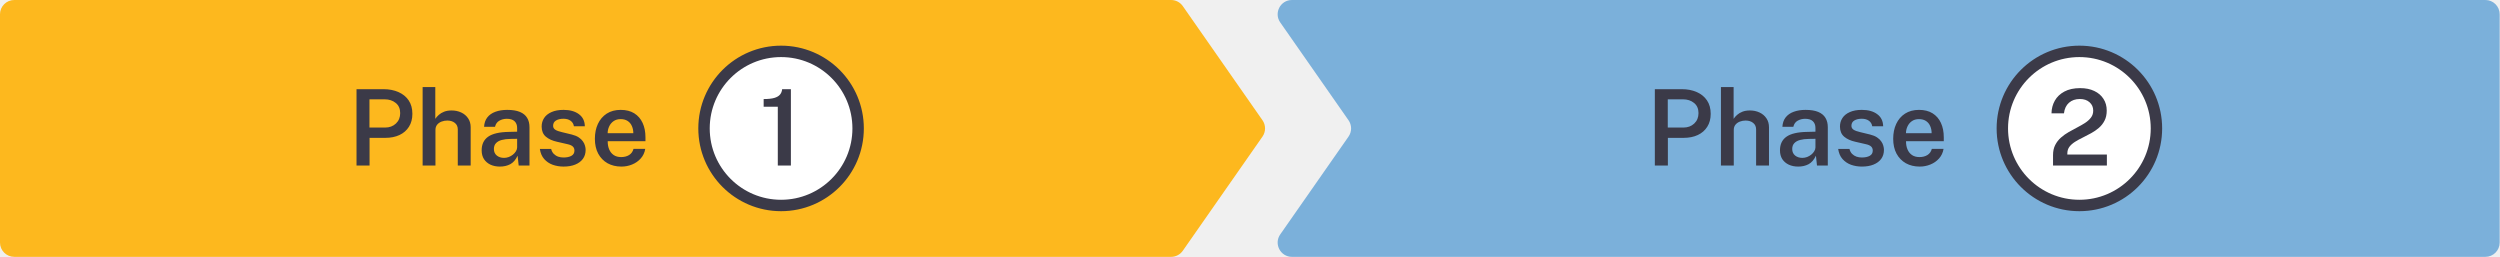
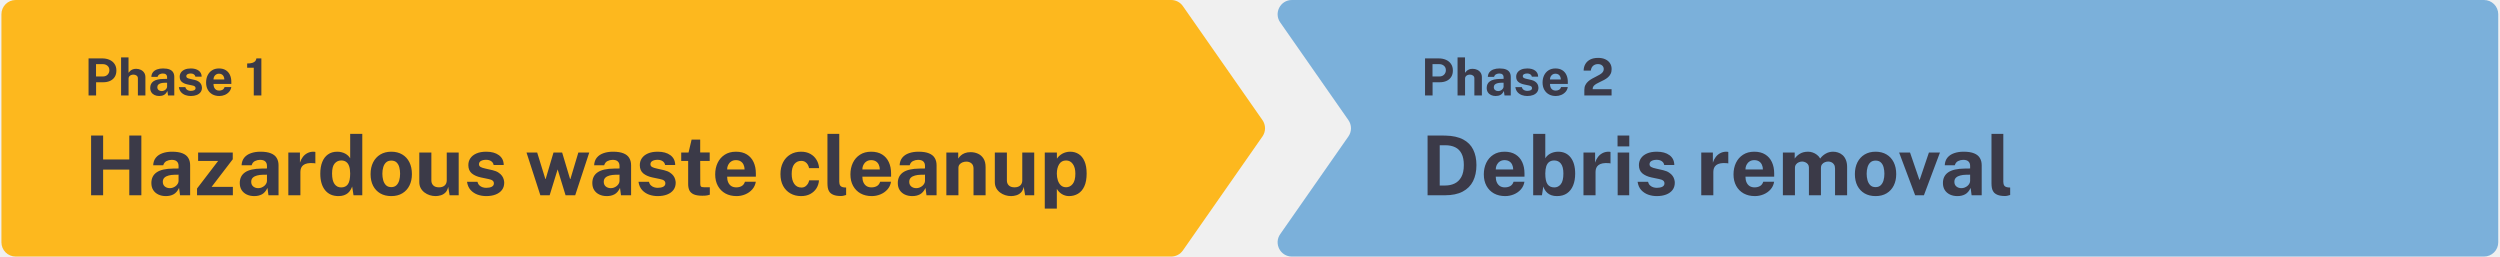
- <svg xmlns="http://www.w3.org/2000/svg" width="876" height="90" viewBox="0 0 876 90" fill="none">
-   <path d="M0 5C0 2.239 2.239 0 5 0H410.353C411.987 0 413.518 0.798 414.453 2.138L442.377 42.138C443.577 43.857 443.577 46.143 442.377 47.862L414.453 87.862C413.518 89.202 411.987 90 410.353 90H5C2.239 90 0 87.761 0 85V5Z" fill="#FDB81E" />
-   <path d="M124.925 58V31.249H134.416C136.34 31.249 138.06 31.582 139.577 32.248C141.106 32.902 142.309 33.87 143.185 35.153C144.06 36.435 144.498 38.014 144.498 39.889C144.498 41.652 144.097 43.163 143.296 44.421C142.506 45.679 141.402 46.641 139.984 47.307C138.566 47.973 136.907 48.306 135.008 48.306H129.495V58H124.925ZM129.458 44.699H134.897C136.463 44.699 137.739 44.23 138.726 43.292C139.725 42.355 140.225 41.134 140.225 39.63C140.225 38.1 139.707 36.916 138.671 36.078C137.635 35.227 136.333 34.801 134.767 34.801H129.458V44.699ZM148.088 58V30.509H152.528V41.646C152.836 41.165 153.243 40.703 153.749 40.258C154.255 39.802 154.871 39.432 155.599 39.148C156.339 38.852 157.221 38.705 158.245 38.705C159.466 38.705 160.582 38.939 161.593 39.407C162.604 39.876 163.412 40.554 164.017 41.443C164.621 42.318 164.923 43.367 164.923 44.587V58H160.409V45.346C160.409 44.359 160.058 43.595 159.355 43.052C158.664 42.509 157.788 42.238 156.728 42.238C156.025 42.238 155.352 42.361 154.711 42.608C154.07 42.855 153.552 43.225 153.157 43.718C152.775 44.199 152.584 44.803 152.584 45.531V58H148.088ZM175.155 58.37C173.934 58.37 172.836 58.148 171.862 57.704C170.9 57.248 170.141 56.6 169.586 55.761C169.044 54.91 168.772 53.881 168.772 52.672C168.772 50.563 169.531 48.972 171.048 47.899C172.577 46.826 175.007 46.265 178.337 46.215L181.204 46.142V44.846C181.204 43.835 180.902 43.046 180.298 42.478C179.706 41.899 178.781 41.615 177.523 41.627C176.585 41.64 175.734 41.862 174.97 42.294C174.205 42.713 173.699 43.422 173.453 44.421H169.623C169.697 43.114 170.073 42.022 170.752 41.147C171.442 40.258 172.386 39.599 173.582 39.167C174.779 38.723 176.16 38.501 177.726 38.501C179.552 38.501 181.038 38.742 182.185 39.222C183.332 39.703 184.177 40.4 184.719 41.313C185.262 42.213 185.533 43.305 185.533 44.587V58H181.741L181.371 54.559C180.692 56.002 179.823 57.001 178.762 57.556C177.714 58.099 176.511 58.37 175.155 58.37ZM176.616 55.318C177.171 55.318 177.72 55.219 178.263 55.022C178.805 54.812 179.293 54.534 179.724 54.189C180.168 53.831 180.52 53.437 180.779 53.005C181.05 52.573 181.192 52.123 181.204 51.654V48.639L178.855 48.676C177.695 48.688 176.678 48.812 175.802 49.046C174.939 49.28 174.267 49.657 173.786 50.175C173.305 50.68 173.064 51.358 173.064 52.209C173.064 53.184 173.403 53.949 174.082 54.504C174.76 55.046 175.605 55.318 176.616 55.318ZM197.473 58.37C196.141 58.37 194.877 58.16 193.68 57.741C192.496 57.309 191.497 56.637 190.683 55.724C189.882 54.812 189.376 53.634 189.166 52.191H193.125C193.298 52.894 193.6 53.468 194.032 53.911C194.476 54.355 194.994 54.682 195.586 54.892C196.19 55.089 196.813 55.188 197.454 55.188C198.601 55.188 199.526 54.991 200.229 54.596C200.932 54.201 201.284 53.591 201.284 52.764C201.284 52.16 201.086 51.679 200.692 51.322C200.309 50.964 199.68 50.693 198.805 50.508L195.179 49.675C193.551 49.317 192.25 48.725 191.275 47.899C190.301 47.073 189.808 45.907 189.795 44.403C189.783 43.268 190.067 42.257 190.646 41.368C191.226 40.48 192.089 39.784 193.236 39.278C194.383 38.76 195.795 38.501 197.473 38.501C199.705 38.501 201.493 39.001 202.838 39.999C204.194 40.986 204.891 42.398 204.928 44.236H201.099C200.963 43.41 200.575 42.768 199.933 42.312C199.292 41.843 198.459 41.609 197.436 41.609C196.375 41.609 195.506 41.812 194.827 42.219C194.149 42.627 193.81 43.249 193.81 44.088C193.81 44.668 194.063 45.124 194.568 45.457C195.086 45.79 195.869 46.074 196.918 46.308L200.359 47.141C201.345 47.387 202.153 47.72 202.782 48.139C203.411 48.559 203.898 49.021 204.244 49.527C204.601 50.02 204.848 50.532 204.984 51.062C205.132 51.581 205.206 52.062 205.206 52.505C205.206 53.739 204.885 54.793 204.244 55.669C203.615 56.532 202.721 57.198 201.561 57.667C200.414 58.136 199.051 58.37 197.473 58.37ZM217.752 58.37C215.914 58.37 214.292 57.981 212.886 57.205C211.492 56.415 210.401 55.293 209.612 53.837C208.835 52.382 208.446 50.649 208.446 48.639C208.446 46.678 208.798 44.939 209.501 43.422C210.216 41.893 211.246 40.69 212.59 39.815C213.947 38.939 215.581 38.501 217.493 38.501C219.38 38.501 220.964 38.902 222.247 39.703C223.53 40.505 224.504 41.627 225.17 43.071C225.836 44.501 226.169 46.178 226.169 48.102V49.471H212.942C212.929 50.557 213.102 51.519 213.46 52.358C213.817 53.196 214.348 53.856 215.051 54.337C215.754 54.806 216.623 55.04 217.659 55.04C218.72 55.04 219.639 54.806 220.416 54.337C221.205 53.856 221.729 53.128 221.988 52.154H226.095C225.873 53.486 225.343 54.614 224.504 55.539C223.678 56.465 222.666 57.167 221.47 57.648C220.286 58.13 219.047 58.37 217.752 58.37ZM212.923 46.678H221.914C221.914 45.753 221.748 44.92 221.415 44.181C221.094 43.428 220.607 42.836 219.953 42.404C219.299 41.961 218.473 41.739 217.474 41.739C216.487 41.739 215.655 41.979 214.977 42.46C214.298 42.941 213.786 43.564 213.441 44.328C213.096 45.081 212.923 45.864 212.923 46.678Z" fill="#3B3A48" />
-   <rect x="246.688" y="18" width="54" height="54" rx="27" fill="white" />
-   <rect x="246.688" y="18" width="54" height="54" rx="27" stroke="#3B3A48" stroke-width="4" />
-   <path d="M272.542 58V37.391H267.584V34.709C269.15 34.709 270.389 34.579 271.302 34.32C272.227 34.049 272.899 33.654 273.319 33.136C273.75 32.618 273.997 31.989 274.059 31.249H277.13V58H272.542Z" fill="#3B3A48" />
-   <path d="M875.883 5C875.883 2.239 873.644 0 870.883 0H452.696C448.654 0 446.282 4.548 448.596 7.862L472.524 42.138C473.725 43.857 473.725 46.143 472.524 47.862L448.596 82.138C446.282 85.452 448.654 90 452.696 90H870.883C873.644 90 875.883 87.761 875.883 85V5Z" fill="#7BB0DA" />
-   <path d="M579.855 58V31.249H589.345C591.269 31.249 592.99 31.582 594.507 32.248C596.036 32.902 597.239 33.87 598.114 35.153C598.99 36.435 599.428 38.014 599.428 39.889C599.428 41.652 599.027 43.163 598.225 44.421C597.436 45.679 596.332 46.641 594.914 47.307C593.495 47.973 591.837 48.306 589.937 48.306H584.424V58H579.855ZM584.387 44.699H589.826C591.393 44.699 592.669 44.23 593.656 43.292C594.655 42.355 595.154 41.134 595.154 39.63C595.154 38.1 594.636 36.916 593.6 36.078C592.564 35.227 591.263 34.801 589.697 34.801H584.387V44.699ZM603.018 58V30.509H607.458V41.646C607.766 41.165 608.173 40.703 608.679 40.258C609.185 39.802 609.801 39.432 610.529 39.148C611.269 38.852 612.151 38.705 613.174 38.705C614.395 38.705 615.512 38.939 616.523 39.407C617.534 39.876 618.342 40.554 618.946 41.443C619.551 42.318 619.853 43.367 619.853 44.587V58H615.339V45.346C615.339 44.359 614.987 43.595 614.284 43.052C613.594 42.509 612.718 42.238 611.657 42.238C610.954 42.238 610.282 42.361 609.641 42.608C609 42.855 608.482 43.225 608.087 43.718C607.705 44.199 607.513 44.803 607.513 45.531V58H603.018ZM630.085 58.37C628.864 58.37 627.766 58.148 626.792 57.704C625.83 57.248 625.071 56.6 624.516 55.761C623.973 54.91 623.702 53.881 623.702 52.672C623.702 50.563 624.461 48.972 625.978 47.899C627.507 46.826 629.937 46.265 633.267 46.215L636.134 46.142V44.846C636.134 43.835 635.832 43.046 635.228 42.478C634.636 41.899 633.711 41.615 632.452 41.627C631.515 41.64 630.664 41.862 629.9 42.294C629.135 42.713 628.629 43.422 628.383 44.421H624.553C624.627 43.114 625.003 42.022 625.682 41.147C626.372 40.258 627.316 39.599 628.512 39.167C629.708 38.723 631.09 38.501 632.656 38.501C634.481 38.501 635.968 38.742 637.115 39.222C638.262 39.703 639.106 40.4 639.649 41.313C640.192 42.213 640.463 43.305 640.463 44.587V58H636.671L636.301 54.559C635.622 56.002 634.753 57.001 633.692 57.556C632.644 58.099 631.441 58.37 630.085 58.37ZM631.546 55.318C632.101 55.318 632.65 55.219 633.193 55.022C633.735 54.812 634.222 54.534 634.654 54.189C635.098 53.831 635.45 53.437 635.709 53.005C635.98 52.573 636.122 52.123 636.134 51.654V48.639L633.785 48.676C632.625 48.688 631.608 48.812 630.732 49.046C629.869 49.28 629.197 49.657 628.716 50.175C628.235 50.68 627.994 51.358 627.994 52.209C627.994 53.184 628.333 53.949 629.012 54.504C629.69 55.046 630.535 55.318 631.546 55.318ZM652.402 58.37C651.07 58.37 649.806 58.16 648.61 57.741C647.426 57.309 646.427 56.637 645.613 55.724C644.811 54.812 644.306 53.634 644.096 52.191H648.055C648.228 52.894 648.53 53.468 648.961 53.911C649.405 54.355 649.923 54.682 650.515 54.892C651.12 55.089 651.743 55.188 652.384 55.188C653.531 55.188 654.456 54.991 655.159 54.596C655.862 54.201 656.213 53.591 656.213 52.764C656.213 52.16 656.016 51.679 655.621 51.322C655.239 50.964 654.61 50.693 653.734 50.508L650.108 49.675C648.48 49.317 647.179 48.725 646.205 47.899C645.231 47.073 644.737 45.907 644.725 44.403C644.713 43.268 644.996 42.257 645.576 41.368C646.156 40.48 647.019 39.784 648.166 39.278C649.313 38.76 650.725 38.501 652.402 38.501C654.635 38.501 656.423 39.001 657.767 39.999C659.124 40.986 659.821 42.398 659.858 44.236H656.028C655.893 43.41 655.504 42.768 654.863 42.312C654.222 41.843 653.389 41.609 652.365 41.609C651.305 41.609 650.435 41.812 649.757 42.219C649.079 42.627 648.739 43.249 648.739 44.088C648.739 44.668 648.992 45.124 649.498 45.457C650.016 45.79 650.799 46.074 651.847 46.308L655.288 47.141C656.275 47.387 657.083 47.72 657.712 48.139C658.341 48.559 658.828 49.021 659.173 49.527C659.531 50.02 659.778 50.532 659.913 51.062C660.061 51.581 660.135 52.062 660.135 52.505C660.135 53.739 659.815 54.793 659.173 55.669C658.544 56.532 657.65 57.198 656.491 57.667C655.344 58.136 653.981 58.37 652.402 58.37ZM672.681 58.37C670.844 58.37 669.222 57.981 667.816 57.205C666.422 56.415 665.331 55.293 664.541 53.837C663.764 52.382 663.376 50.649 663.376 48.639C663.376 46.678 663.727 44.939 664.43 43.422C665.146 41.893 666.175 40.69 667.52 39.815C668.876 38.939 670.511 38.501 672.422 38.501C674.309 38.501 675.894 38.902 677.177 39.703C678.459 40.505 679.434 41.627 680.1 43.071C680.766 44.501 681.099 46.178 681.099 48.102V49.471H667.871C667.859 50.557 668.032 51.519 668.389 52.358C668.747 53.196 669.277 53.856 669.98 54.337C670.683 54.806 671.553 55.04 672.589 55.04C673.649 55.04 674.568 54.806 675.345 54.337C676.135 53.856 676.659 53.128 676.918 52.154H681.025C680.803 53.486 680.272 54.614 679.434 55.539C678.607 56.465 677.596 57.167 676.4 57.648C675.216 58.13 673.976 58.37 672.681 58.37ZM667.853 46.678H676.844C676.844 45.753 676.677 44.92 676.344 44.181C676.024 43.428 675.536 42.836 674.883 42.404C674.229 41.961 673.403 41.739 672.404 41.739C671.417 41.739 670.585 41.979 669.906 42.46C669.228 42.941 668.716 43.564 668.371 44.328C668.025 45.081 667.853 45.864 667.853 46.678Z" fill="#3B3A48" />
-   <rect x="701.617" y="18" width="54" height="54" rx="27" fill="white" />
-   <rect x="701.617" y="18" width="54" height="54" rx="27" stroke="#3B3A48" stroke-width="4" />
-   <path d="M719.382 58V55.595V54.355C719.382 52.986 719.635 51.809 720.141 50.822C720.646 49.823 721.319 48.953 722.157 48.214C722.996 47.474 723.915 46.82 724.914 46.252C725.925 45.673 726.924 45.13 727.911 44.624C728.91 44.106 729.829 43.576 730.667 43.033C731.506 42.478 732.178 41.862 732.684 41.184C733.202 40.505 733.461 39.697 733.461 38.76C733.461 37.564 733.035 36.589 732.184 35.837C731.346 35.072 730.205 34.69 728.762 34.69C727.232 34.69 725.968 35.128 724.969 36.004C723.983 36.879 723.397 38.112 723.212 39.703H718.846C718.87 38.075 719.259 36.596 720.011 35.264C720.764 33.931 721.88 32.871 723.36 32.081C724.84 31.28 726.684 30.879 728.891 30.879C730.803 30.879 732.449 31.212 733.831 31.878C735.224 32.532 736.297 33.45 737.05 34.635C737.814 35.806 738.197 37.175 738.197 38.742C738.197 40.111 737.944 41.282 737.438 42.257C736.945 43.231 736.285 44.076 735.459 44.791C734.645 45.494 733.744 46.117 732.758 46.66C731.783 47.202 730.803 47.714 729.816 48.195C728.842 48.664 727.942 49.157 727.115 49.675C726.301 50.181 725.641 50.76 725.136 51.414C724.642 52.068 724.396 52.851 724.396 53.764V54.152H738.252V58H719.382Z" fill="#3B3A48" />
+ <svg xmlns="http://www.w3.org/2000/svg" width="877" height="90" viewBox="0 0 877 90" fill="none">
+   <path d="M0.5 5C0.5 2.239 2.739 0 5.5 0H410.853C412.487 0 414.018 0.798 414.953 2.138L442.877 42.138C444.077 43.857 444.077 46.143 442.877 47.862L414.953 87.862C414.018 89.202 412.487 90 410.853 90H5.5C2.739 90 0.5 87.761 0.5 85V5Z" fill="#FDB81E" />
+   <path d="M31.065 33.5V20.486H35.853C36.801 20.486 37.65 20.651 38.4 20.981C39.15 21.305 39.741 21.785 40.173 22.421C40.611 23.057 40.83 23.834 40.83 24.752C40.83 25.616 40.638 26.354 40.254 26.966C39.87 27.578 39.33 28.046 38.634 28.37C37.944 28.694 37.131 28.856 36.195 28.856H33.711V33.5H31.065ZM33.684 26.822H36.123C36.783 26.822 37.323 26.612 37.743 26.192C38.163 25.766 38.373 25.241 38.373 24.617C38.373 23.969 38.151 23.456 37.707 23.078C37.263 22.694 36.723 22.502 36.087 22.502H33.684V26.822ZM42.475 33.5V20.126H45.085V25.535C45.235 25.319 45.424 25.106 45.652 24.896C45.88 24.68 46.165 24.5 46.507 24.356C46.849 24.212 47.266 24.14 47.758 24.14C48.352 24.14 48.892 24.257 49.378 24.491C49.87 24.719 50.263 25.052 50.557 25.49C50.857 25.928 51.007 26.462 51.007 27.092V33.5H48.37V27.479C48.37 27.059 48.217 26.738 47.911 26.516C47.611 26.288 47.245 26.174 46.813 26.174C46.531 26.174 46.258 26.225 45.994 26.327C45.73 26.429 45.514 26.585 45.346 26.795C45.184 26.999 45.103 27.254 45.103 27.56V33.5H42.475ZM55.837 33.68C55.249 33.68 54.715 33.569 54.235 33.347C53.761 33.125 53.386 32.804 53.11 32.384C52.834 31.958 52.696 31.442 52.696 30.836C52.696 29.816 53.077 29.042 53.839 28.514C54.601 27.98 55.804 27.704 57.448 27.686L58.618 27.668V27.11C58.618 26.684 58.492 26.357 58.24 26.129C57.994 25.895 57.607 25.781 57.079 25.787C56.701 25.793 56.338 25.883 55.99 26.057C55.648 26.231 55.411 26.534 55.279 26.966H53.092C53.128 26.294 53.323 25.742 53.677 25.31C54.037 24.872 54.52 24.548 55.126 24.338C55.732 24.122 56.425 24.014 57.205 24.014C58.153 24.014 58.915 24.134 59.491 24.374C60.067 24.608 60.484 24.947 60.742 25.391C61.006 25.829 61.138 26.351 61.138 26.957V33.5H58.942L58.726 31.898C58.408 32.57 58.009 33.035 57.529 33.293C57.055 33.551 56.491 33.68 55.837 33.68ZM56.728 31.952C56.962 31.952 57.19 31.91 57.412 31.826C57.64 31.736 57.844 31.619 58.024 31.475C58.204 31.325 58.345 31.157 58.447 30.971C58.555 30.785 58.612 30.593 58.618 30.395V29.018L57.673 29.036C57.235 29.042 56.827 29.096 56.449 29.198C56.071 29.294 55.765 29.453 55.531 29.675C55.303 29.897 55.189 30.197 55.189 30.575C55.189 31.007 55.336 31.346 55.63 31.592C55.93 31.832 56.296 31.952 56.728 31.952ZM66.926 33.68C66.278 33.68 65.654 33.575 65.054 33.365C64.46 33.149 63.953 32.813 63.533 32.357C63.119 31.895 62.858 31.298 62.75 30.566H65.018C65.102 30.896 65.246 31.157 65.45 31.349C65.66 31.541 65.897 31.679 66.161 31.763C66.425 31.841 66.677 31.88 66.917 31.88C67.421 31.88 67.826 31.802 68.132 31.646C68.444 31.484 68.6 31.238 68.6 30.908C68.6 30.656 68.507 30.455 68.321 30.305C68.141 30.155 67.841 30.041 67.421 29.963L65.783 29.621C64.961 29.447 64.298 29.153 63.794 28.739C63.296 28.319 63.044 27.725 63.038 26.957C63.032 26.399 63.176 25.898 63.47 25.454C63.77 25.01 64.211 24.659 64.793 24.401C65.381 24.143 66.098 24.014 66.944 24.014C68.09 24.014 69.005 24.266 69.689 24.77C70.379 25.274 70.73 25.985 70.742 26.903H68.546C68.48 26.543 68.3 26.267 68.006 26.075C67.718 25.877 67.352 25.778 66.908 25.778C66.458 25.778 66.086 25.859 65.792 26.021C65.498 26.183 65.351 26.429 65.351 26.759C65.351 27.005 65.471 27.2 65.711 27.344C65.951 27.482 66.323 27.602 66.827 27.704L68.339 28.046C68.861 28.172 69.284 28.346 69.608 28.568C69.938 28.784 70.193 29.021 70.373 29.279C70.553 29.537 70.676 29.798 70.742 30.062C70.814 30.32 70.85 30.554 70.85 30.764C70.85 31.382 70.685 31.91 70.355 32.348C70.025 32.78 69.566 33.11 68.978 33.338C68.39 33.566 67.706 33.68 66.926 33.68ZM76.949 33.68C76.025 33.68 75.212 33.488 74.51 33.104C73.814 32.714 73.271 32.165 72.881 31.457C72.491 30.749 72.296 29.915 72.296 28.955C72.296 28.025 72.473 27.188 72.827 26.444C73.187 25.694 73.703 25.103 74.375 24.671C75.047 24.233 75.86 24.014 76.814 24.014C77.762 24.014 78.557 24.215 79.199 24.617C79.841 25.013 80.327 25.568 80.657 26.282C80.987 26.99 81.152 27.809 81.152 28.739V29.45H74.897C74.897 29.924 74.975 30.338 75.131 30.692C75.287 31.04 75.512 31.31 75.806 31.502C76.106 31.688 76.466 31.781 76.886 31.781C77.336 31.781 77.729 31.685 78.065 31.493C78.401 31.301 78.638 30.986 78.776 30.548H81.143C81.035 31.208 80.771 31.772 80.351 32.24C79.931 32.708 79.421 33.065 78.821 33.311C78.221 33.557 77.597 33.68 76.949 33.68ZM74.897 27.884H78.695C78.695 27.512 78.623 27.17 78.479 26.858C78.341 26.546 78.131 26.3 77.849 26.12C77.573 25.94 77.225 25.85 76.805 25.85C76.403 25.85 76.058 25.949 75.77 26.147C75.488 26.339 75.269 26.591 75.113 26.903C74.963 27.215 74.891 27.542 74.897 27.884ZM89.024 33.5V23.753H86.702V22.268C87.446 22.268 88.046 22.199 88.502 22.061C88.964 21.917 89.309 21.713 89.537 21.449C89.765 21.179 89.9 20.858 89.942 20.486H91.688V33.5H89.024Z" fill="#3B3A48" />
+   <path d="M31.956 68.5V47.533H36.176V55.943H45.354V47.533H49.588V68.5H45.354V59.495H36.176V68.5H31.956ZM58.16 68.79C57.212 68.79 56.352 68.611 55.578 68.254C54.815 67.896 54.211 67.379 53.766 66.702C53.321 66.016 53.099 65.184 53.099 64.208C53.099 62.565 53.713 61.318 54.941 60.467C56.168 59.607 58.106 59.162 60.755 59.133L62.64 59.104V58.205C62.64 57.519 62.437 56.992 62.031 56.624C61.635 56.248 61.011 56.064 60.16 56.074C59.551 56.083 58.967 56.228 58.406 56.508C57.855 56.789 57.473 57.277 57.261 57.973H53.737C53.795 56.89 54.109 56.001 54.679 55.305C55.26 54.599 56.038 54.077 57.014 53.739C57.99 53.391 59.107 53.217 60.364 53.217C61.891 53.217 63.118 53.41 64.046 53.797C64.975 54.174 65.646 54.72 66.062 55.435C66.487 56.141 66.7 56.982 66.7 57.959V68.5H63.162L62.814 65.919C62.302 67.002 61.659 67.751 60.886 68.166C60.122 68.582 59.213 68.79 58.16 68.79ZM59.595 66.006C59.972 66.006 60.339 65.938 60.697 65.803C61.064 65.658 61.393 65.469 61.683 65.237C61.973 64.996 62.2 64.725 62.364 64.425C62.538 64.126 62.63 63.816 62.64 63.498V61.279L61.117 61.308C60.412 61.318 59.755 61.405 59.145 61.569C58.536 61.724 58.044 61.98 57.666 62.337C57.299 62.695 57.115 63.178 57.115 63.788C57.115 64.484 57.352 65.03 57.826 65.426C58.309 65.813 58.899 66.006 59.595 66.006ZM69.121 68.5V66.136L76.516 56.465H69.499V53.507H81.65V55.87L74.24 65.542H81.693V68.5H69.121ZM89.17 68.79C88.223 68.79 87.363 68.611 86.589 68.254C85.826 67.896 85.221 67.379 84.777 66.702C84.332 66.016 84.11 65.184 84.11 64.208C84.11 62.565 84.724 61.318 85.951 60.467C87.179 59.607 89.117 59.162 91.766 59.133L93.651 59.104V58.205C93.651 57.519 93.448 56.992 93.042 56.624C92.645 56.248 92.022 56.064 91.171 56.074C90.562 56.083 89.977 56.228 89.417 56.508C88.866 56.789 88.484 57.277 88.271 57.973H84.748C84.806 56.89 85.12 56.001 85.69 55.305C86.27 54.599 87.048 54.077 88.025 53.739C89.001 53.391 90.118 53.217 91.374 53.217C92.902 53.217 94.129 53.41 95.057 53.797C95.985 54.174 96.657 54.72 97.073 55.435C97.498 56.141 97.711 56.982 97.711 57.959V68.5H94.173L93.825 65.919C93.312 67.002 92.67 67.751 91.896 68.166C91.133 68.582 90.224 68.79 89.17 68.79ZM90.606 66.006C90.983 66.006 91.35 65.938 91.708 65.803C92.075 65.658 92.404 65.469 92.694 65.237C92.984 64.996 93.211 64.725 93.375 64.425C93.549 64.126 93.641 63.816 93.651 63.498V61.279L92.128 61.308C91.423 61.318 90.765 61.405 90.156 61.569C89.547 61.724 89.054 61.98 88.677 62.337C88.31 62.695 88.126 63.178 88.126 63.788C88.126 64.484 88.363 65.03 88.837 65.426C89.32 65.813 89.91 66.006 90.606 66.006ZM101.145 68.5V53.507H105.219V57.059C105.461 56.296 105.799 55.629 106.234 55.059C106.679 54.478 107.215 54.029 107.844 53.71C108.472 53.381 109.182 53.217 109.975 53.217C110.11 53.217 110.236 53.227 110.352 53.246C110.478 53.256 110.57 53.275 110.628 53.304V57.335C110.541 57.296 110.434 57.272 110.309 57.263C110.193 57.253 110.086 57.243 109.99 57.233C109.158 57.166 108.448 57.19 107.858 57.306C107.268 57.422 106.79 57.62 106.423 57.901C106.055 58.181 105.789 58.524 105.625 58.93C105.461 59.336 105.379 59.79 105.379 60.293V68.5H101.145ZM118.737 68.79C116.726 68.79 115.16 68.099 114.039 66.716C112.918 65.325 112.357 63.391 112.357 60.916C112.357 59.35 112.584 57.992 113.038 56.842C113.493 55.692 114.165 54.802 115.054 54.174C115.943 53.536 117.031 53.217 118.316 53.217C118.858 53.217 119.36 53.28 119.824 53.406C120.298 53.522 120.728 53.686 121.115 53.898C121.502 54.111 121.84 54.358 122.13 54.638C122.42 54.918 122.657 55.218 122.84 55.537V46.953H127.089V68.5H124.015L123.536 65.426C123.391 65.842 123.198 66.248 122.956 66.644C122.724 67.04 122.42 67.403 122.043 67.731C121.666 68.05 121.202 68.307 120.651 68.5C120.11 68.693 119.472 68.79 118.737 68.79ZM119.665 65.745C120.728 65.745 121.521 65.373 122.043 64.629C122.575 63.884 122.84 62.627 122.84 60.858C122.831 59.834 122.71 58.983 122.478 58.306C122.246 57.63 121.898 57.127 121.434 56.798C120.98 56.46 120.4 56.291 119.694 56.291C118.776 56.291 118.012 56.644 117.403 57.349C116.794 58.045 116.489 59.215 116.489 60.858C116.489 62.531 116.775 63.763 117.345 64.556C117.915 65.349 118.689 65.745 119.665 65.745ZM137.25 68.79C135.781 68.79 134.5 68.476 133.408 67.847C132.325 67.219 131.484 66.33 130.885 65.18C130.295 64.029 130 62.666 130 61.09C130 59.515 130.295 58.137 130.885 56.958C131.484 55.779 132.325 54.86 133.408 54.203C134.5 53.546 135.786 53.217 137.265 53.217C138.744 53.217 140.025 53.541 141.107 54.188C142.19 54.827 143.026 55.735 143.616 56.914C144.206 58.094 144.5 59.486 144.5 61.09C144.5 62.599 144.21 63.932 143.63 65.093C143.06 66.243 142.234 67.147 141.151 67.804C140.078 68.461 138.778 68.79 137.25 68.79ZM137.265 65.644C138.009 65.644 138.609 65.426 139.063 64.991C139.517 64.556 139.846 63.986 140.049 63.28C140.252 62.565 140.353 61.786 140.353 60.946C140.353 60.153 140.262 59.404 140.078 58.698C139.894 57.992 139.575 57.422 139.121 56.987C138.667 56.552 138.048 56.334 137.265 56.334C136.521 56.334 135.916 56.542 135.452 56.958C134.998 57.364 134.665 57.92 134.452 58.626C134.239 59.322 134.133 60.095 134.133 60.946C134.133 61.728 134.23 62.483 134.423 63.208C134.616 63.923 134.94 64.508 135.394 64.962C135.849 65.416 136.472 65.644 137.265 65.644ZM152.803 68.79C152.107 68.79 151.42 68.684 150.744 68.471C150.077 68.258 149.468 67.944 148.917 67.528C148.366 67.113 147.921 66.6 147.583 65.992C147.254 65.382 147.09 64.677 147.09 63.874V53.507H151.324V63.338C151.324 64.034 151.551 64.604 152.005 65.049C152.46 65.494 153.127 65.716 154.006 65.716C154.838 65.716 155.495 65.503 155.978 65.078C156.471 64.643 156.718 64.039 156.718 63.266V53.507H160.908V68.5H157.718L157.225 65.528C157.051 66.407 156.723 67.084 156.239 67.558C155.766 68.022 155.219 68.341 154.601 68.514C153.992 68.698 153.392 68.79 152.803 68.79ZM170.557 68.79C169.513 68.79 168.508 68.621 167.541 68.282C166.584 67.934 165.768 67.393 165.091 66.659C164.424 65.914 164.003 64.952 163.829 63.773H167.483C167.619 64.305 167.851 64.725 168.179 65.034C168.518 65.344 168.9 65.566 169.325 65.701C169.75 65.827 170.156 65.89 170.543 65.89C171.355 65.89 172.007 65.764 172.5 65.513C173.003 65.252 173.254 64.856 173.254 64.324C173.254 63.918 173.105 63.594 172.805 63.352C172.515 63.111 172.032 62.927 171.355 62.801L168.716 62.251C167.392 61.97 166.323 61.496 165.511 60.83C164.709 60.153 164.303 59.196 164.293 57.959C164.284 57.059 164.516 56.252 164.989 55.537C165.473 54.822 166.183 54.256 167.121 53.84C168.068 53.425 169.223 53.217 170.586 53.217C172.433 53.217 173.907 53.623 175.009 54.435C176.121 55.247 176.686 56.392 176.705 57.871H173.167C173.061 57.291 172.771 56.847 172.297 56.538C171.833 56.218 171.244 56.059 170.528 56.059C169.803 56.059 169.204 56.19 168.73 56.45C168.257 56.712 168.02 57.108 168.02 57.639C168.02 58.036 168.213 58.35 168.6 58.582C168.987 58.804 169.586 58.998 170.398 59.162L172.834 59.713C173.675 59.916 174.356 60.196 174.878 60.554C175.41 60.902 175.821 61.284 176.111 61.7C176.401 62.115 176.599 62.536 176.705 62.961C176.821 63.377 176.879 63.754 176.879 64.092C176.879 65.088 176.614 65.938 176.082 66.644C175.55 67.34 174.811 67.872 173.863 68.239C172.916 68.606 171.814 68.79 170.557 68.79ZM189.557 68.5L184.7 53.507H188.441L191.312 62.801H191.413L194.168 53.507H197.199L199.983 62.801H200.099L202.883 53.507H206.711L201.781 68.5H198.402L195.618 59.423L192.82 68.5H189.557ZM212.845 68.79C211.898 68.79 211.037 68.611 210.264 68.254C209.5 67.896 208.896 67.379 208.452 66.702C208.007 66.016 207.785 65.184 207.785 64.208C207.785 62.565 208.398 61.318 209.626 60.467C210.854 59.607 212.792 59.162 215.441 59.133L217.326 59.104V58.205C217.326 57.519 217.123 56.992 216.717 56.624C216.32 56.248 215.697 56.064 214.846 56.074C214.237 56.083 213.652 56.228 213.092 56.508C212.541 56.789 212.159 57.277 211.946 57.973H208.423C208.481 56.89 208.795 56.001 209.365 55.305C209.945 54.599 210.723 54.077 211.7 53.739C212.676 53.391 213.792 53.217 215.049 53.217C216.576 53.217 217.804 53.41 218.732 53.797C219.66 54.174 220.332 54.72 220.748 55.435C221.173 56.141 221.386 56.982 221.386 57.959V68.5H217.848L217.5 65.919C216.987 67.002 216.344 67.751 215.571 68.166C214.807 68.582 213.899 68.79 212.845 68.79ZM214.281 66.006C214.658 66.006 215.025 65.938 215.383 65.803C215.75 65.658 216.079 65.469 216.369 65.237C216.659 64.996 216.886 64.725 217.05 64.425C217.224 64.126 217.316 63.816 217.326 63.498V61.279L215.803 61.308C215.097 61.318 214.44 61.405 213.831 61.569C213.222 61.724 212.729 61.98 212.352 62.337C211.985 62.695 211.801 63.178 211.801 63.788C211.801 64.484 212.038 65.03 212.512 65.426C212.995 65.813 213.585 66.006 214.281 66.006ZM230.71 68.79C229.666 68.79 228.66 68.621 227.694 68.282C226.737 67.934 225.92 67.393 225.243 66.659C224.576 65.914 224.156 64.952 223.982 63.773H227.636C227.771 64.305 228.003 64.725 228.332 65.034C228.67 65.344 229.052 65.566 229.477 65.701C229.903 65.827 230.309 65.89 230.695 65.89C231.507 65.89 232.16 65.764 232.653 65.513C233.155 65.252 233.407 64.856 233.407 64.324C233.407 63.918 233.257 63.594 232.957 63.352C232.667 63.111 232.184 62.927 231.507 62.801L228.868 62.251C227.544 61.97 226.476 61.496 225.664 60.83C224.861 60.153 224.455 59.196 224.446 57.959C224.436 57.059 224.668 56.252 225.142 55.537C225.625 54.822 226.336 54.256 227.273 53.84C228.221 53.425 229.376 53.217 230.739 53.217C232.585 53.217 234.059 53.623 235.161 54.435C236.273 55.247 236.838 56.392 236.858 57.871H233.32C233.213 57.291 232.923 56.847 232.45 56.538C231.986 56.218 231.396 56.059 230.681 56.059C229.956 56.059 229.356 56.19 228.883 56.45C228.409 56.712 228.172 57.108 228.172 57.639C228.172 58.036 228.366 58.35 228.752 58.582C229.139 58.804 229.738 58.998 230.55 59.162L232.986 59.713C233.827 59.916 234.509 60.196 235.031 60.554C235.562 60.902 235.973 61.284 236.263 61.7C236.553 62.115 236.751 62.536 236.858 62.961C236.974 63.377 237.032 63.754 237.032 64.092C237.032 65.088 236.766 65.938 236.234 66.644C235.703 67.34 234.963 67.872 234.016 68.239C233.068 68.606 231.966 68.79 230.71 68.79ZM246.381 68.659C245.057 68.659 244.032 68.49 243.307 68.152C242.592 67.814 242.094 67.34 241.814 66.731C241.543 66.122 241.408 65.416 241.408 64.614V56.45H238.972V53.507H241.538L242.611 48.983H245.627V53.492H248.962V56.45H245.627L245.656 64.44C245.656 64.807 245.7 65.083 245.787 65.266C245.883 65.441 246.028 65.556 246.222 65.615C246.425 65.663 246.681 65.687 246.99 65.687H249.006V68.297C248.803 68.384 248.498 68.466 248.092 68.543C247.686 68.621 247.116 68.659 246.381 68.659ZM258.385 68.79C256.896 68.79 255.586 68.481 254.455 67.862C253.334 67.234 252.459 66.349 251.831 65.209C251.202 64.068 250.888 62.724 250.888 61.178C250.888 59.679 251.173 58.331 251.744 57.132C252.324 55.924 253.155 54.971 254.238 54.276C255.32 53.57 256.63 53.217 258.167 53.217C259.694 53.217 260.975 53.541 262.01 54.188C263.044 54.827 263.827 55.721 264.359 56.871C264.89 58.012 265.156 59.331 265.156 60.83V61.975H255.079C255.079 62.739 255.204 63.406 255.456 63.976C255.707 64.537 256.069 64.972 256.543 65.281C257.026 65.581 257.606 65.731 258.283 65.731C259.008 65.731 259.641 65.576 260.183 65.266C260.724 64.957 261.106 64.45 261.328 63.744H265.142C264.968 64.807 264.542 65.716 263.866 66.47C263.189 67.224 262.367 67.799 261.401 68.195C260.434 68.592 259.429 68.79 258.385 68.79ZM255.079 59.452H261.198C261.198 58.853 261.082 58.302 260.85 57.799C260.627 57.296 260.289 56.9 259.835 56.61C259.39 56.32 258.829 56.175 258.153 56.175C257.505 56.175 256.949 56.334 256.485 56.654C256.031 56.963 255.678 57.369 255.427 57.871C255.185 58.374 255.069 58.901 255.079 59.452ZM281.018 68.79C279.626 68.79 278.384 68.481 277.292 67.862C276.199 67.243 275.339 66.359 274.711 65.209C274.092 64.049 273.783 62.666 273.783 61.062C273.783 59.515 274.082 58.152 274.682 56.972C275.281 55.793 276.122 54.875 277.205 54.218C278.297 53.55 279.568 53.217 281.018 53.217C282.275 53.217 283.357 53.473 284.266 53.986C285.184 54.498 285.905 55.189 286.427 56.059C286.958 56.929 287.263 57.901 287.34 58.974H283.817C283.749 58.577 283.609 58.186 283.396 57.799C283.183 57.403 282.884 57.079 282.497 56.828C282.11 56.566 281.627 56.436 281.047 56.436C280.061 56.436 279.259 56.818 278.64 57.581C278.031 58.336 277.727 59.486 277.727 61.032C277.727 62.492 278.026 63.652 278.626 64.513C279.225 65.363 280.061 65.788 281.134 65.788C281.704 65.788 282.178 65.648 282.555 65.368C282.942 65.088 283.241 64.754 283.454 64.368C283.667 63.971 283.802 63.604 283.86 63.266H287.297C287.229 64.3 286.929 65.237 286.398 66.079C285.866 66.91 285.141 67.572 284.223 68.065C283.314 68.548 282.246 68.79 281.018 68.79ZM295.053 68.761C293.951 68.761 293.076 68.63 292.428 68.37C291.78 68.109 291.302 67.765 290.993 67.34C290.683 66.905 290.485 66.427 290.398 65.904C290.311 65.373 290.268 64.836 290.268 64.295V46.953H294.415V63.773C294.415 64.324 294.531 64.773 294.763 65.121C295.004 65.46 295.454 65.668 296.111 65.745L296.822 65.788V68.398C296.532 68.495 296.237 68.577 295.937 68.645C295.637 68.722 295.343 68.761 295.053 68.761ZM305.821 68.79C304.332 68.79 303.023 68.481 301.892 67.862C300.77 67.234 299.895 66.349 299.267 65.209C298.639 64.068 298.325 62.724 298.325 61.178C298.325 59.679 298.61 58.331 299.18 57.132C299.76 55.924 300.591 54.971 301.674 54.276C302.757 53.57 304.067 53.217 305.604 53.217C307.131 53.217 308.412 53.541 309.446 54.188C310.48 54.827 311.263 55.721 311.795 56.871C312.327 58.012 312.593 59.331 312.593 60.83V61.975H302.515C302.515 62.739 302.641 63.406 302.892 63.976C303.143 64.537 303.506 64.972 303.98 65.281C304.463 65.581 305.043 65.731 305.72 65.731C306.445 65.731 307.078 65.576 307.619 65.266C308.16 64.957 308.542 64.45 308.765 63.744H312.578C312.404 64.807 311.979 65.716 311.302 66.47C310.625 67.224 309.804 67.799 308.837 68.195C307.87 68.592 306.865 68.79 305.821 68.79ZM302.515 59.452H308.634C308.634 58.853 308.518 58.302 308.286 57.799C308.064 57.296 307.725 56.9 307.271 56.61C306.826 56.32 306.266 56.175 305.589 56.175C304.941 56.175 304.386 56.334 303.922 56.654C303.467 56.963 303.114 57.369 302.863 57.871C302.621 58.374 302.505 58.901 302.515 59.452ZM320.009 68.79C319.062 68.79 318.201 68.611 317.428 68.254C316.664 67.896 316.06 67.379 315.616 66.702C315.171 66.016 314.949 65.184 314.949 64.208C314.949 62.565 315.562 61.318 316.79 60.467C318.018 59.607 319.956 59.162 322.605 59.133L324.49 59.104V58.205C324.49 57.519 324.287 56.992 323.881 56.624C323.484 56.248 322.861 56.064 322.01 56.074C321.401 56.083 320.816 56.228 320.256 56.508C319.705 56.789 319.323 57.277 319.11 57.973H315.587C315.645 56.89 315.959 56.001 316.529 55.305C317.109 54.599 317.887 54.077 318.864 53.739C319.84 53.391 320.956 53.217 322.213 53.217C323.74 53.217 324.968 53.41 325.896 53.797C326.824 54.174 327.496 54.72 327.912 55.435C328.337 56.141 328.55 56.982 328.55 57.959V68.5H325.012L324.664 65.919C324.151 67.002 323.508 67.751 322.735 68.166C321.971 68.582 321.063 68.79 320.009 68.79ZM321.445 66.006C321.822 66.006 322.189 65.938 322.547 65.803C322.914 65.658 323.243 65.469 323.533 65.237C323.823 64.996 324.05 64.725 324.214 64.425C324.388 64.126 324.48 63.816 324.49 63.498V61.279L322.967 61.308C322.261 61.318 321.604 61.405 320.995 61.569C320.386 61.724 319.893 61.98 319.516 62.337C319.149 62.695 318.965 63.178 318.965 63.788C318.965 64.484 319.202 65.03 319.676 65.426C320.159 65.813 320.749 66.006 321.445 66.006ZM331.983 68.5V53.507H336.145V55.624C336.377 55.257 336.677 54.904 337.044 54.566C337.421 54.218 337.895 53.932 338.465 53.71C339.035 53.488 339.712 53.377 340.495 53.377C341.413 53.377 342.269 53.555 343.061 53.913C343.864 54.271 344.511 54.836 345.004 55.609C345.497 56.373 345.744 57.374 345.744 58.611V68.5H341.51V59.133C341.51 58.321 341.268 57.712 340.785 57.306C340.302 56.9 339.712 56.697 339.016 56.697C338.552 56.697 338.102 56.779 337.667 56.944C337.242 57.108 336.894 57.354 336.623 57.683C336.353 58.012 336.217 58.418 336.217 58.901V68.5H331.983ZM354.698 68.79C354.002 68.79 353.316 68.684 352.639 68.471C351.972 68.258 351.363 67.944 350.812 67.528C350.261 67.113 349.817 66.6 349.478 65.992C349.15 65.382 348.985 64.677 348.985 63.874V53.507H353.219V63.338C353.219 64.034 353.446 64.604 353.901 65.049C354.355 65.494 355.022 65.716 355.902 65.716C356.733 65.716 357.39 65.503 357.874 65.078C358.367 64.643 358.613 64.039 358.613 63.266V53.507H362.804V68.5H359.614L359.121 65.528C358.947 66.407 358.618 67.084 358.135 67.558C357.661 68.022 357.115 68.341 356.496 68.514C355.887 68.698 355.288 68.79 354.698 68.79ZM366.506 73.169V53.507H370.754L370.769 55.667C370.991 55.31 371.262 54.986 371.581 54.696C371.91 54.396 372.272 54.135 372.668 53.913C373.065 53.691 373.495 53.522 373.959 53.406C374.423 53.28 374.911 53.217 375.423 53.217C376.535 53.217 377.526 53.492 378.396 54.044C379.266 54.585 379.947 55.426 380.44 56.566C380.943 57.697 381.194 59.138 381.194 60.888C381.194 62.705 380.924 64.198 380.382 65.368C379.851 66.528 379.116 67.388 378.178 67.949C377.241 68.51 376.182 68.79 375.003 68.79C374.52 68.79 374.065 68.722 373.64 68.587C373.215 68.461 372.818 68.282 372.451 68.05C372.093 67.819 371.769 67.553 371.479 67.253C371.199 66.944 370.953 66.61 370.74 66.252V73.169H366.506ZM373.988 65.687C374.906 65.687 375.675 65.305 376.293 64.541C376.922 63.778 377.236 62.569 377.236 60.916C377.236 59.467 376.936 58.336 376.337 57.523C375.747 56.702 374.964 56.291 373.988 56.291C372.896 56.291 372.079 56.736 371.537 57.625C371.006 58.505 370.74 59.602 370.74 60.916C370.74 61.758 370.856 62.541 371.088 63.266C371.33 63.99 371.687 64.575 372.161 65.02C372.644 65.465 373.253 65.687 373.988 65.687Z" fill="#3B3A48" />
+   <path d="M876.383 5C876.383 2.239 874.144 0 871.383 0H453.196C449.154 0 446.782 4.548 449.096 7.862L473.024 42.138C474.225 43.857 474.225 46.143 473.024 47.862L449.096 82.138C446.782 85.452 449.154 90 453.196 90H871.383C874.144 90 876.383 87.761 876.383 85V5Z" fill="#7BB0DA" />
+   <path d="M499.903 33.5V20.486H504.691C505.639 20.486 506.488 20.651 507.238 20.981C507.988 21.305 508.579 21.785 509.011 22.421C509.449 23.057 509.668 23.834 509.668 24.752C509.668 25.616 509.476 26.354 509.092 26.966C508.708 27.578 508.168 28.046 507.472 28.37C506.782 28.694 505.969 28.856 505.033 28.856H502.549V33.5H499.903ZM502.522 26.822H504.961C505.621 26.822 506.161 26.612 506.581 26.192C507.001 25.766 507.211 25.241 507.211 24.617C507.211 23.969 506.989 23.456 506.545 23.078C506.101 22.694 505.561 22.502 504.925 22.502H502.522V26.822ZM511.312 33.5V20.126H513.923V25.535C514.073 25.319 514.262 25.106 514.49 24.896C514.718 24.68 515.003 24.5 515.345 24.356C515.687 24.212 516.104 24.14 516.596 24.14C517.19 24.14 517.73 24.257 518.216 24.491C518.708 24.719 519.101 25.052 519.395 25.49C519.695 25.928 519.845 26.462 519.845 27.092V33.5H517.208V27.479C517.208 27.059 517.055 26.738 516.749 26.516C516.449 26.288 516.083 26.174 515.651 26.174C515.369 26.174 515.096 26.225 514.832 26.327C514.568 26.429 514.352 26.585 514.184 26.795C514.022 26.999 513.941 27.254 513.941 27.56V33.5H511.312ZM524.675 33.68C524.087 33.68 523.553 33.569 523.073 33.347C522.599 33.125 522.224 32.804 521.948 32.384C521.672 31.958 521.534 31.442 521.534 30.836C521.534 29.816 521.915 29.042 522.677 28.514C523.439 27.98 524.642 27.704 526.286 27.686L527.456 27.668V27.11C527.456 26.684 527.33 26.357 527.078 26.129C526.832 25.895 526.445 25.781 525.917 25.787C525.539 25.793 525.176 25.883 524.828 26.057C524.486 26.231 524.249 26.534 524.117 26.966H521.93C521.966 26.294 522.161 25.742 522.515 25.31C522.875 24.872 523.358 24.548 523.964 24.338C524.57 24.122 525.263 24.014 526.043 24.014C526.991 24.014 527.753 24.134 528.329 24.374C528.905 24.608 529.322 24.947 529.58 25.391C529.844 25.829 529.976 26.351 529.976 26.957V33.5H527.78L527.564 31.898C527.246 32.57 526.847 33.035 526.367 33.293C525.893 33.551 525.329 33.68 524.675 33.68ZM525.566 31.952C525.8 31.952 526.028 31.91 526.25 31.826C526.478 31.736 526.682 31.619 526.862 31.475C527.042 31.325 527.183 31.157 527.285 30.971C527.393 30.785 527.45 30.593 527.456 30.395V29.018L526.511 29.036C526.073 29.042 525.665 29.096 525.287 29.198C524.909 29.294 524.603 29.453 524.369 29.675C524.141 29.897 524.027 30.197 524.027 30.575C524.027 31.007 524.174 31.346 524.468 31.592C524.768 31.832 525.134 31.952 525.566 31.952ZM535.764 33.68C535.116 33.68 534.492 33.575 533.892 33.365C533.298 33.149 532.791 32.813 532.371 32.357C531.957 31.895 531.696 31.298 531.588 30.566H533.856C533.94 30.896 534.084 31.157 534.288 31.349C534.498 31.541 534.735 31.679 534.999 31.763C535.263 31.841 535.515 31.88 535.755 31.88C536.259 31.88 536.664 31.802 536.97 31.646C537.282 31.484 537.438 31.238 537.438 30.908C537.438 30.656 537.345 30.455 537.159 30.305C536.979 30.155 536.679 30.041 536.259 29.963L534.621 29.621C533.799 29.447 533.136 29.153 532.632 28.739C532.134 28.319 531.882 27.725 531.876 26.957C531.87 26.399 532.014 25.898 532.308 25.454C532.608 25.01 533.049 24.659 533.631 24.401C534.219 24.143 534.936 24.014 535.782 24.014C536.928 24.014 537.843 24.266 538.527 24.77C539.217 25.274 539.568 25.985 539.58 26.903H537.384C537.318 26.543 537.138 26.267 536.844 26.075C536.556 25.877 536.19 25.778 535.746 25.778C535.296 25.778 534.924 25.859 534.63 26.021C534.336 26.183 534.189 26.429 534.189 26.759C534.189 27.005 534.309 27.2 534.549 27.344C534.789 27.482 535.161 27.602 535.665 27.704L537.177 28.046C537.699 28.172 538.122 28.346 538.446 28.568C538.776 28.784 539.031 29.021 539.211 29.279C539.391 29.537 539.514 29.798 539.58 30.062C539.652 30.32 539.688 30.554 539.688 30.764C539.688 31.382 539.523 31.91 539.193 32.348C538.863 32.78 538.404 33.11 537.816 33.338C537.228 33.566 536.544 33.68 535.764 33.68ZM545.787 33.68C544.863 33.68 544.05 33.488 543.348 33.104C542.652 32.714 542.109 32.165 541.719 31.457C541.329 30.749 541.134 29.915 541.134 28.955C541.134 28.025 541.311 27.188 541.665 26.444C542.025 25.694 542.541 25.103 543.213 24.671C543.885 24.233 544.698 24.014 545.652 24.014C546.6 24.014 547.395 24.215 548.037 24.617C548.679 25.013 549.165 25.568 549.495 26.282C549.825 26.99 549.99 27.809 549.99 28.739V29.45H543.735C543.735 29.924 543.813 30.338 543.969 30.692C544.125 31.04 544.35 31.31 544.644 31.502C544.944 31.688 545.304 31.781 545.724 31.781C546.174 31.781 546.567 31.685 546.903 31.493C547.239 31.301 547.476 30.986 547.614 30.548H549.981C549.873 31.208 549.609 31.772 549.189 32.24C548.769 32.708 548.259 33.065 547.659 33.311C547.059 33.557 546.435 33.68 545.787 33.68ZM543.735 27.884H547.533C547.533 27.512 547.461 27.17 547.317 26.858C547.179 26.546 546.969 26.3 546.687 26.12C546.411 25.94 546.063 25.85 545.643 25.85C545.241 25.85 544.896 25.949 544.608 26.147C544.326 26.339 544.107 26.591 543.951 26.903C543.801 27.215 543.729 27.542 543.735 27.884ZM555.783 33.5V32.204V31.538C555.783 30.878 555.906 30.308 556.152 29.828C556.398 29.342 556.722 28.922 557.124 28.568C557.532 28.208 557.976 27.893 558.456 27.623C558.942 27.353 559.428 27.098 559.914 26.858C560.4 26.618 560.844 26.378 561.246 26.138C561.654 25.892 561.981 25.619 562.227 25.319C562.473 25.019 562.596 24.665 562.596 24.257C562.596 23.735 562.413 23.309 562.047 22.979C561.687 22.649 561.192 22.484 560.562 22.484C559.908 22.484 559.353 22.673 558.897 23.051C558.441 23.429 558.159 23.999 558.051 24.761H555.54C555.552 23.933 555.744 23.183 556.116 22.511C556.494 21.833 557.058 21.296 557.808 20.9C558.558 20.504 559.5 20.306 560.634 20.306C561.606 20.306 562.443 20.471 563.145 20.801C563.853 21.131 564.399 21.59 564.783 22.178C565.167 22.766 565.359 23.453 565.359 24.239C565.359 24.893 565.239 25.457 564.999 25.931C564.759 26.405 564.441 26.81 564.045 27.146C563.649 27.482 563.214 27.776 562.74 28.028C562.266 28.28 561.792 28.514 561.318 28.73C560.85 28.946 560.418 29.168 560.022 29.396C559.626 29.618 559.308 29.87 559.068 30.152C558.828 30.434 558.708 30.773 558.708 31.169V31.286H565.341V33.5H555.783Z" fill="#3B3A48" />
+   <path d="M500.794 68.5V47.533C500.901 47.533 501.195 47.533 501.679 47.533C502.172 47.533 502.747 47.533 503.404 47.533C504.071 47.533 504.733 47.538 505.391 47.547C506.058 47.547 506.614 47.552 507.058 47.562C509.601 47.62 511.674 48.074 513.279 48.925C514.883 49.776 516.058 50.965 516.802 52.492C517.556 54.019 517.933 55.827 517.933 57.915C517.933 60.09 517.537 61.97 516.744 63.556C515.952 65.131 514.738 66.349 513.105 67.21C511.481 68.07 509.417 68.5 506.913 68.5H500.794ZM505.057 65.078H507C508.199 65.078 509.286 64.846 510.263 64.382C511.249 63.918 512.037 63.159 512.626 62.105C513.216 61.052 513.511 59.645 513.511 57.886C513.511 56.252 513.25 54.928 512.728 53.913C512.206 52.888 511.461 52.139 510.495 51.666C509.528 51.192 508.383 50.955 507.058 50.955H505.057V65.078ZM528.017 68.79C526.529 68.79 525.219 68.481 524.088 67.862C522.967 67.234 522.092 66.349 521.463 65.209C520.835 64.068 520.521 62.724 520.521 61.178C520.521 59.679 520.806 58.331 521.376 57.132C521.956 55.924 522.788 54.971 523.87 54.276C524.953 53.57 526.263 53.217 527.8 53.217C529.327 53.217 530.608 53.541 531.642 54.188C532.677 54.827 533.46 55.721 533.991 56.871C534.523 58.012 534.789 59.331 534.789 60.83V61.975H524.711C524.711 62.739 524.837 63.406 525.088 63.976C525.34 64.537 525.702 64.972 526.176 65.281C526.659 65.581 527.239 65.731 527.916 65.731C528.641 65.731 529.274 65.576 529.815 65.266C530.357 64.957 530.739 64.45 530.961 63.744H534.774C534.6 64.807 534.175 65.716 533.498 66.47C532.822 67.224 532 67.799 531.033 68.195C530.067 68.592 529.061 68.79 528.017 68.79ZM524.711 59.452H530.83C530.83 58.853 530.714 58.302 530.482 57.799C530.26 57.296 529.922 56.9 529.467 56.61C529.023 56.32 528.462 56.175 527.785 56.175C527.138 56.175 526.582 56.334 526.118 56.654C525.664 56.963 525.311 57.369 525.059 57.871C524.818 58.374 524.702 58.901 524.711 59.452ZM546.191 68.79C545.447 68.79 544.804 68.693 544.262 68.5C543.721 68.307 543.262 68.05 542.885 67.731C542.508 67.403 542.199 67.04 541.957 66.644C541.715 66.248 541.527 65.842 541.391 65.426L540.913 68.5H537.839V46.953H542.087V55.537C542.271 55.218 542.508 54.918 542.798 54.638C543.088 54.358 543.426 54.111 543.813 53.898C544.2 53.686 544.625 53.522 545.089 53.406C545.563 53.28 546.065 53.217 546.597 53.217C548.463 53.217 549.922 53.889 550.976 55.233C552.039 56.576 552.571 58.471 552.571 60.916C552.571 62.502 552.329 63.884 551.846 65.064C551.363 66.243 550.647 67.161 549.7 67.819C548.753 68.466 547.583 68.79 546.191 68.79ZM545.263 65.745C546.172 65.745 546.926 65.373 547.525 64.629C548.134 63.874 548.438 62.618 548.438 60.858C548.438 59.302 548.148 58.152 547.568 57.407C546.998 56.663 546.22 56.291 545.234 56.291C544.528 56.291 543.943 56.46 543.479 56.798C543.015 57.127 542.667 57.63 542.435 58.306C542.213 58.983 542.097 59.834 542.087 60.858C542.087 62.627 542.348 63.884 542.87 64.629C543.402 65.373 544.2 65.745 545.263 65.745ZM555.482 68.5V53.507H559.557V57.059C559.799 56.296 560.137 55.629 560.572 55.059C561.017 54.478 561.553 54.029 562.181 53.71C562.81 53.381 563.52 53.217 564.313 53.217C564.448 53.217 564.574 53.227 564.69 53.246C564.816 53.256 564.907 53.275 564.965 53.304V57.335C564.878 57.296 564.772 57.272 564.646 57.263C564.53 57.253 564.424 57.243 564.327 57.233C563.496 57.166 562.786 57.19 562.196 57.306C561.606 57.422 561.128 57.62 560.76 57.901C560.393 58.181 560.127 58.524 559.963 58.93C559.799 59.336 559.716 59.79 559.716 60.293V68.5H555.482ZM567.477 68.5V53.507H571.523V68.5H567.477ZM567.434 51.361V47.547H571.552V51.361H567.434ZM581.197 68.79C580.153 68.79 579.148 68.621 578.181 68.282C577.224 67.934 576.407 67.393 575.731 66.659C575.064 65.914 574.643 64.952 574.469 63.773H578.123C578.258 64.305 578.49 64.725 578.819 65.034C579.157 65.344 579.539 65.566 579.965 65.701C580.39 65.827 580.796 65.89 581.183 65.89C581.995 65.89 582.647 65.764 583.14 65.513C583.643 65.252 583.894 64.856 583.894 64.324C583.894 63.918 583.744 63.594 583.445 63.352C583.155 63.111 582.671 62.927 581.995 62.801L579.356 62.251C578.031 61.97 576.963 61.496 576.151 60.83C575.349 60.153 574.943 59.196 574.933 57.959C574.923 57.059 575.155 56.252 575.629 55.537C576.112 54.822 576.823 54.256 577.761 53.84C578.708 53.425 579.863 53.217 581.226 53.217C583.072 53.217 584.547 53.623 585.649 54.435C586.76 55.247 587.326 56.392 587.345 57.871H583.807C583.701 57.291 583.411 56.847 582.937 56.538C582.473 56.218 581.883 56.059 581.168 56.059C580.443 56.059 579.844 56.19 579.37 56.45C578.896 56.712 578.66 57.108 578.66 57.639C578.66 58.036 578.853 58.35 579.24 58.582C579.626 58.804 580.226 58.998 581.038 59.162L583.474 59.713C584.315 59.916 584.996 60.196 585.518 60.554C586.05 60.902 586.461 61.284 586.751 61.7C587.041 62.115 587.239 62.536 587.345 62.961C587.461 63.377 587.519 63.754 587.519 64.092C587.519 65.088 587.253 65.938 586.722 66.644C586.19 67.34 585.45 67.872 584.503 68.239C583.556 68.606 582.454 68.79 581.197 68.79ZM596.802 68.5V53.507H600.876V57.059C601.118 56.296 601.456 55.629 601.891 55.059C602.336 54.478 602.872 54.029 603.501 53.71C604.129 53.381 604.84 53.217 605.632 53.217C605.768 53.217 605.893 53.227 606.009 53.246C606.135 53.256 606.227 53.275 606.285 53.304V57.335C606.198 57.296 606.091 57.272 605.966 57.263C605.85 57.253 605.743 57.243 605.647 57.233C604.815 57.166 604.105 57.19 603.515 57.306C602.926 57.422 602.447 57.62 602.08 57.901C601.712 58.181 601.447 58.524 601.282 58.93C601.118 59.336 601.036 59.79 601.036 60.293V68.5H596.802ZM615.612 68.79C614.123 68.79 612.814 68.481 611.683 67.862C610.561 67.234 609.686 66.349 609.058 65.209C608.43 64.068 608.116 62.724 608.116 61.178C608.116 59.679 608.401 58.331 608.971 57.132C609.551 55.924 610.382 54.971 611.465 54.276C612.548 53.57 613.858 53.217 615.395 53.217C616.922 53.217 618.203 53.541 619.237 54.188C620.271 54.827 621.054 55.721 621.586 56.871C622.118 58.012 622.384 59.331 622.384 60.83V61.975H612.306C612.306 62.739 612.432 63.406 612.683 63.976C612.934 64.537 613.297 64.972 613.771 65.281C614.254 65.581 614.834 65.731 615.511 65.731C616.236 65.731 616.869 65.576 617.41 65.266C617.951 64.957 618.333 64.45 618.556 63.744H622.369C622.195 64.807 621.77 65.716 621.093 66.47C620.416 67.224 619.595 67.799 618.628 68.195C617.661 68.592 616.656 68.79 615.612 68.79ZM612.306 59.452H618.425C618.425 58.853 618.309 58.302 618.077 57.799C617.855 57.296 617.516 56.9 617.062 56.61C616.617 56.32 616.057 56.175 615.38 56.175C614.732 56.175 614.177 56.334 613.713 56.654C613.258 56.963 612.905 57.369 612.654 57.871C612.412 58.374 612.296 58.901 612.306 59.452ZM625.434 68.5V53.507H629.581V55.624C630.035 54.967 630.644 54.401 631.408 53.928C632.181 53.454 633.152 53.217 634.322 53.217C634.834 53.217 635.356 53.309 635.888 53.492C636.42 53.676 636.918 53.947 637.382 54.304C637.855 54.653 638.237 55.092 638.527 55.624C639.01 54.938 639.644 54.367 640.427 53.913C641.219 53.449 642.099 53.217 643.066 53.217C643.626 53.217 644.192 53.309 644.762 53.492C645.342 53.676 645.874 53.976 646.357 54.392C646.84 54.807 647.227 55.363 647.517 56.059C647.817 56.745 647.967 57.596 647.967 58.611V68.5H643.733V59.133C643.733 58.534 643.612 58.055 643.37 57.697C643.138 57.33 642.838 57.069 642.471 56.914C642.113 56.75 641.732 56.668 641.326 56.668C640.949 56.668 640.567 56.745 640.18 56.9C639.793 57.045 639.465 57.282 639.194 57.611C638.923 57.939 638.788 58.369 638.788 58.901V68.5H634.569V58.756C634.569 58.302 634.448 57.92 634.206 57.611C633.964 57.301 633.66 57.069 633.293 56.914C632.935 56.75 632.568 56.668 632.191 56.668C631.804 56.668 631.417 56.75 631.031 56.914C630.644 57.069 630.32 57.316 630.059 57.654C629.798 57.983 629.668 58.398 629.668 58.901V68.5H625.434ZM657.943 68.79C656.473 68.79 655.193 68.476 654.1 67.847C653.018 67.219 652.177 66.33 651.577 65.18C650.988 64.029 650.693 62.666 650.693 61.09C650.693 59.515 650.988 58.137 651.577 56.958C652.177 55.779 653.018 54.86 654.1 54.203C655.193 53.546 656.478 53.217 657.957 53.217C659.436 53.217 660.717 53.541 661.8 54.188C662.882 54.827 663.719 55.735 664.308 56.914C664.898 58.094 665.193 59.486 665.193 61.09C665.193 62.599 664.903 63.932 664.323 65.093C663.752 66.243 662.926 67.147 661.843 67.804C660.77 68.461 659.47 68.79 657.943 68.79ZM657.957 65.644C658.702 65.644 659.301 65.426 659.755 64.991C660.21 64.556 660.538 63.986 660.741 63.28C660.944 62.565 661.046 61.786 661.046 60.946C661.046 60.153 660.954 59.404 660.77 58.698C660.587 57.992 660.268 57.422 659.813 56.987C659.359 56.552 658.74 56.334 657.957 56.334C657.213 56.334 656.609 56.542 656.145 56.958C655.69 57.364 655.357 57.92 655.144 58.626C654.932 59.322 654.825 60.095 654.825 60.946C654.825 61.728 654.922 62.483 655.115 63.208C655.309 63.923 655.632 64.508 656.087 64.962C656.541 65.416 657.165 65.644 657.957 65.644ZM671.836 68.5L666.21 53.507H670.038L673.315 63.062H673.431L676.664 53.507H680.536L674.91 68.5H671.836ZM686.639 68.79C685.692 68.79 684.831 68.611 684.058 68.254C683.294 67.896 682.69 67.379 682.246 66.702C681.801 66.016 681.579 65.184 681.579 64.208C681.579 62.565 682.192 61.318 683.42 60.467C684.648 59.607 686.586 59.162 689.235 59.133L691.12 59.104V58.205C691.12 57.519 690.917 56.992 690.511 56.624C690.114 56.248 689.491 56.064 688.64 56.074C688.031 56.083 687.446 56.228 686.886 56.508C686.335 56.789 685.953 57.277 685.74 57.973H682.217C682.275 56.89 682.589 56.001 683.159 55.305C683.739 54.599 684.517 54.077 685.494 53.739C686.47 53.391 687.586 53.217 688.843 53.217C690.37 53.217 691.598 53.41 692.526 53.797C693.454 54.174 694.126 54.72 694.542 55.435C694.967 56.141 695.18 56.982 695.18 57.959V68.5H691.642L691.294 65.919C690.781 67.002 690.138 67.751 689.365 68.166C688.601 68.582 687.693 68.79 686.639 68.79ZM688.075 66.006C688.452 66.006 688.819 65.938 689.177 65.803C689.544 65.658 689.873 65.469 690.163 65.237C690.453 64.996 690.68 64.725 690.844 64.425C691.018 64.126 691.11 63.816 691.12 63.498V61.279L689.597 61.308C688.891 61.318 688.234 61.405 687.625 61.569C687.016 61.724 686.523 61.98 686.146 62.337C685.779 62.695 685.595 63.178 685.595 63.788C685.595 64.484 685.832 65.03 686.306 65.426C686.789 65.813 687.379 66.006 688.075 66.006ZM703.398 68.761C702.296 68.761 701.421 68.63 700.774 68.37C700.126 68.109 699.648 67.765 699.338 67.34C699.029 66.905 698.831 66.427 698.744 65.904C698.657 65.373 698.613 64.836 698.613 64.295V46.953H702.76V63.773C702.76 64.324 702.876 64.773 703.108 65.121C703.35 65.46 703.799 65.668 704.457 65.745L705.167 65.788V68.398C704.877 68.495 704.582 68.577 704.283 68.645C703.983 68.722 703.688 68.761 703.398 68.761Z" fill="#3B3A48" />
</svg>
